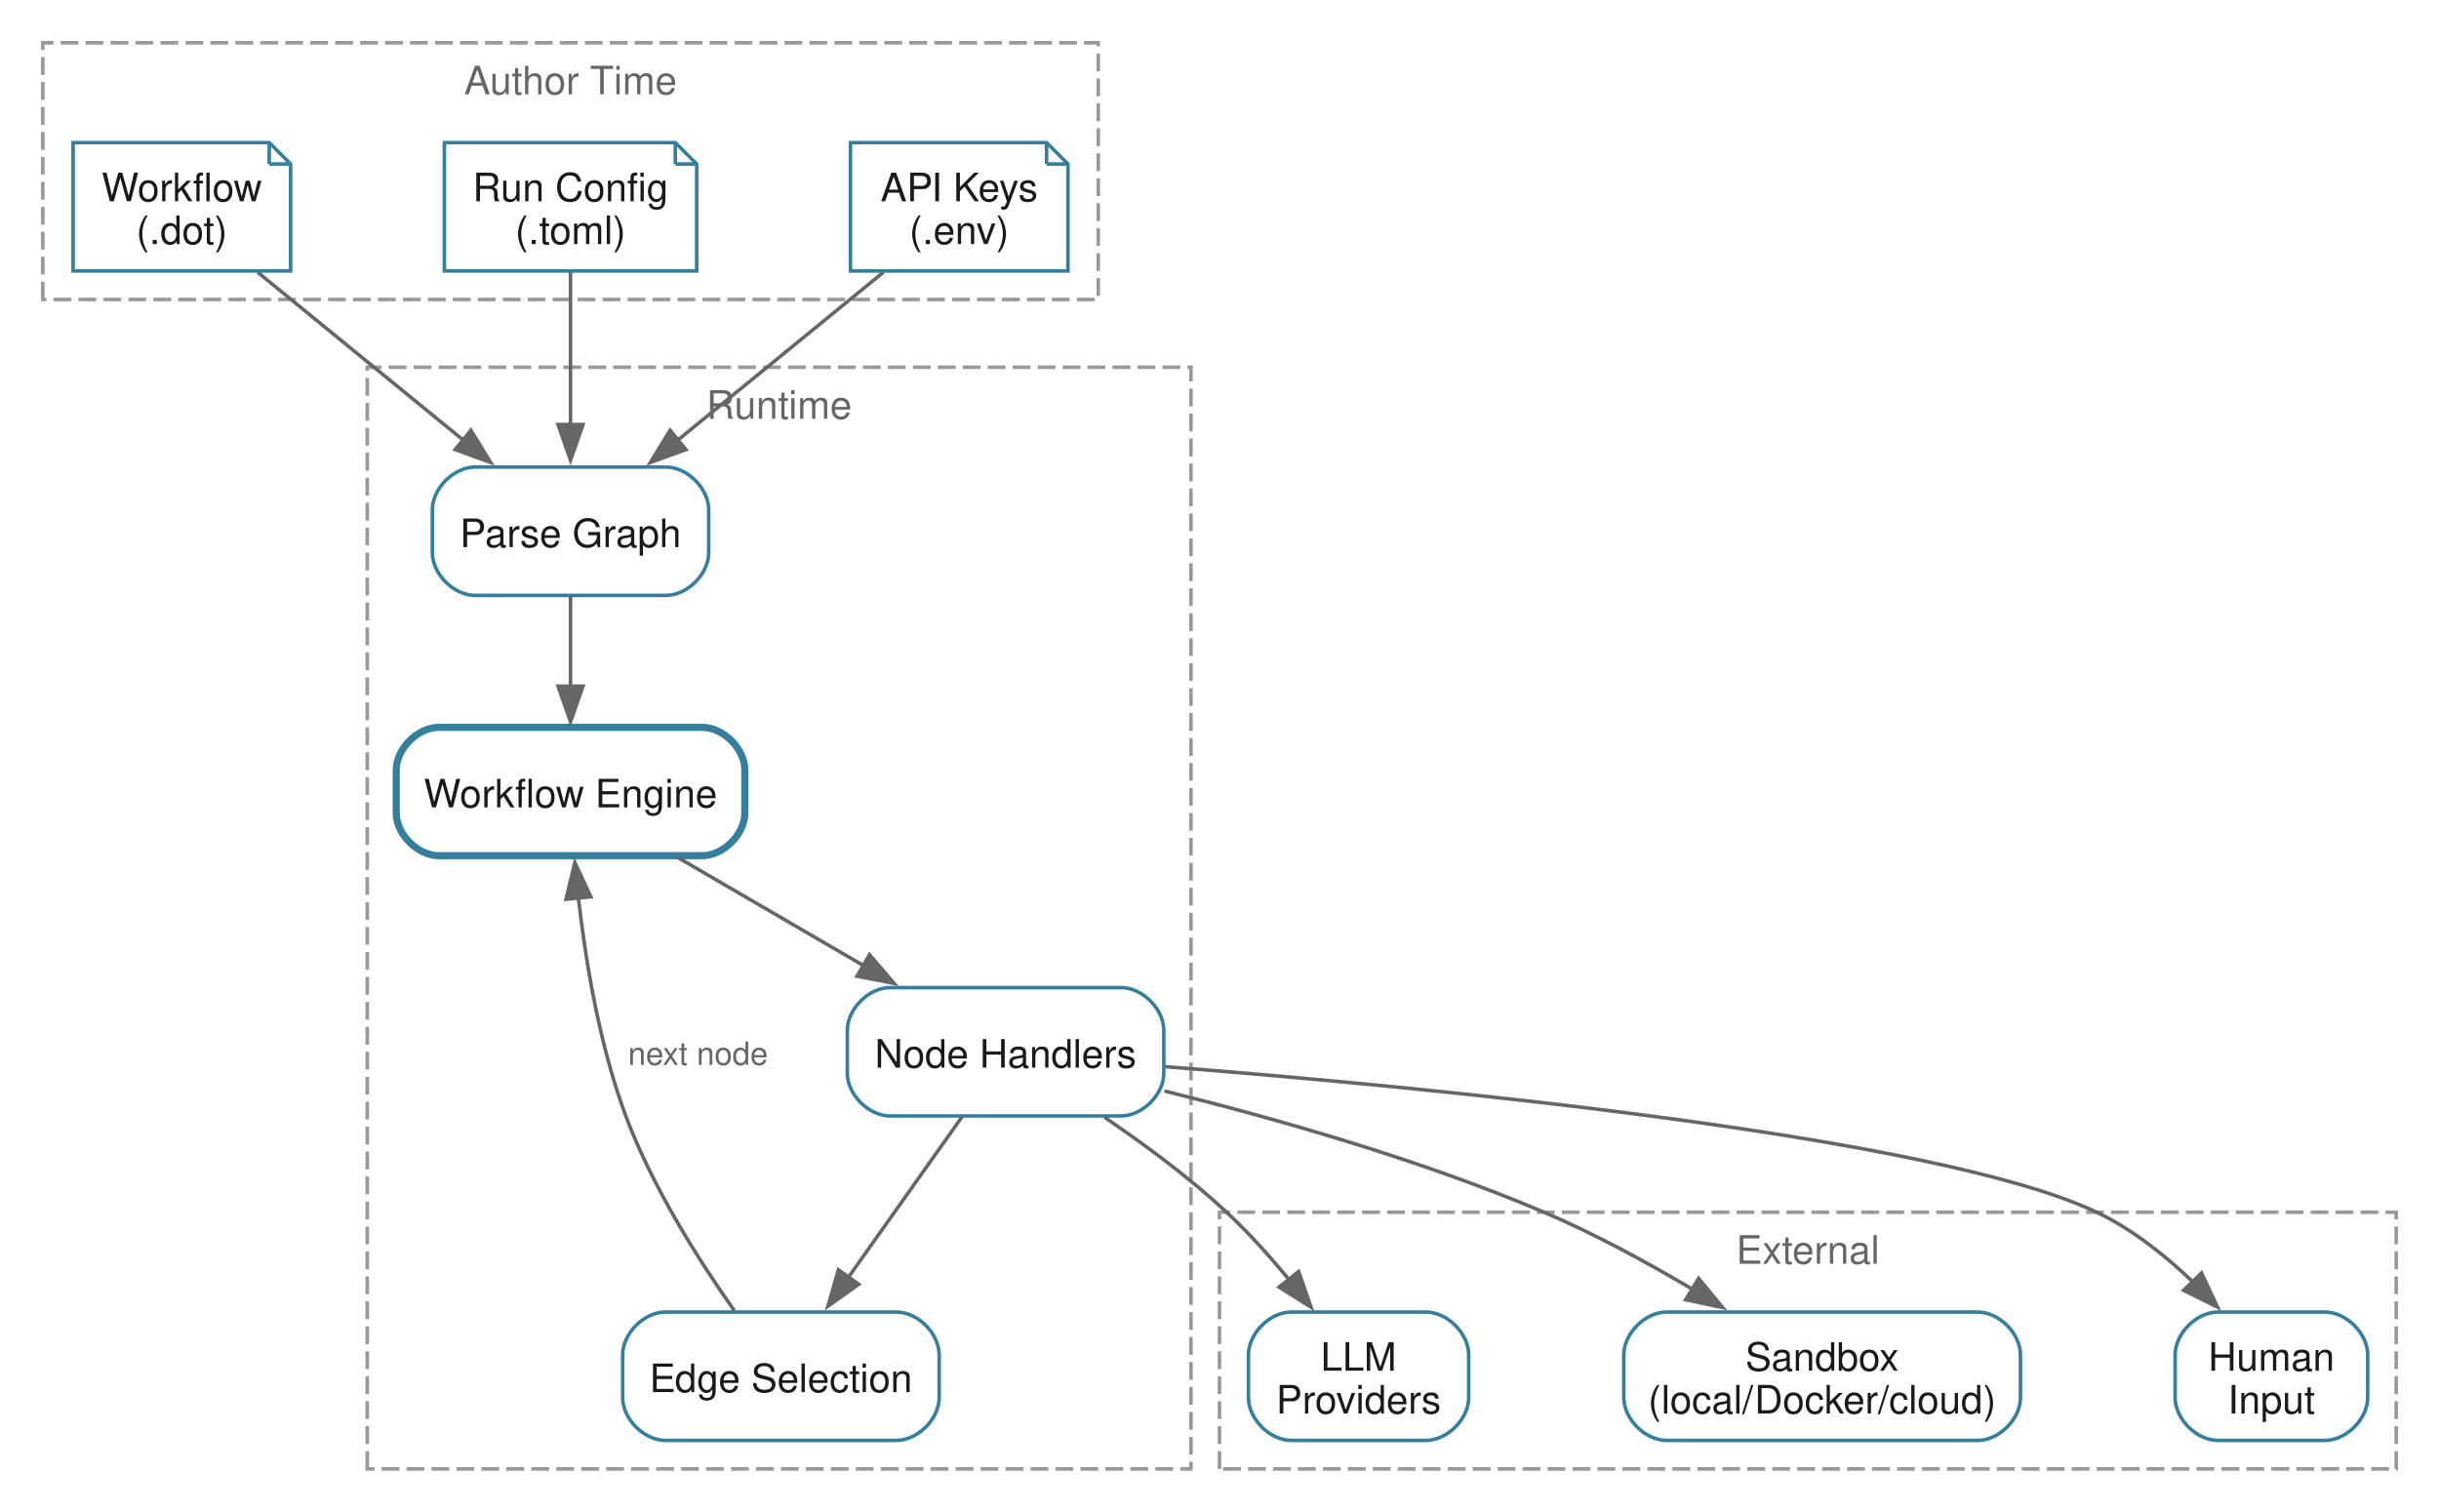
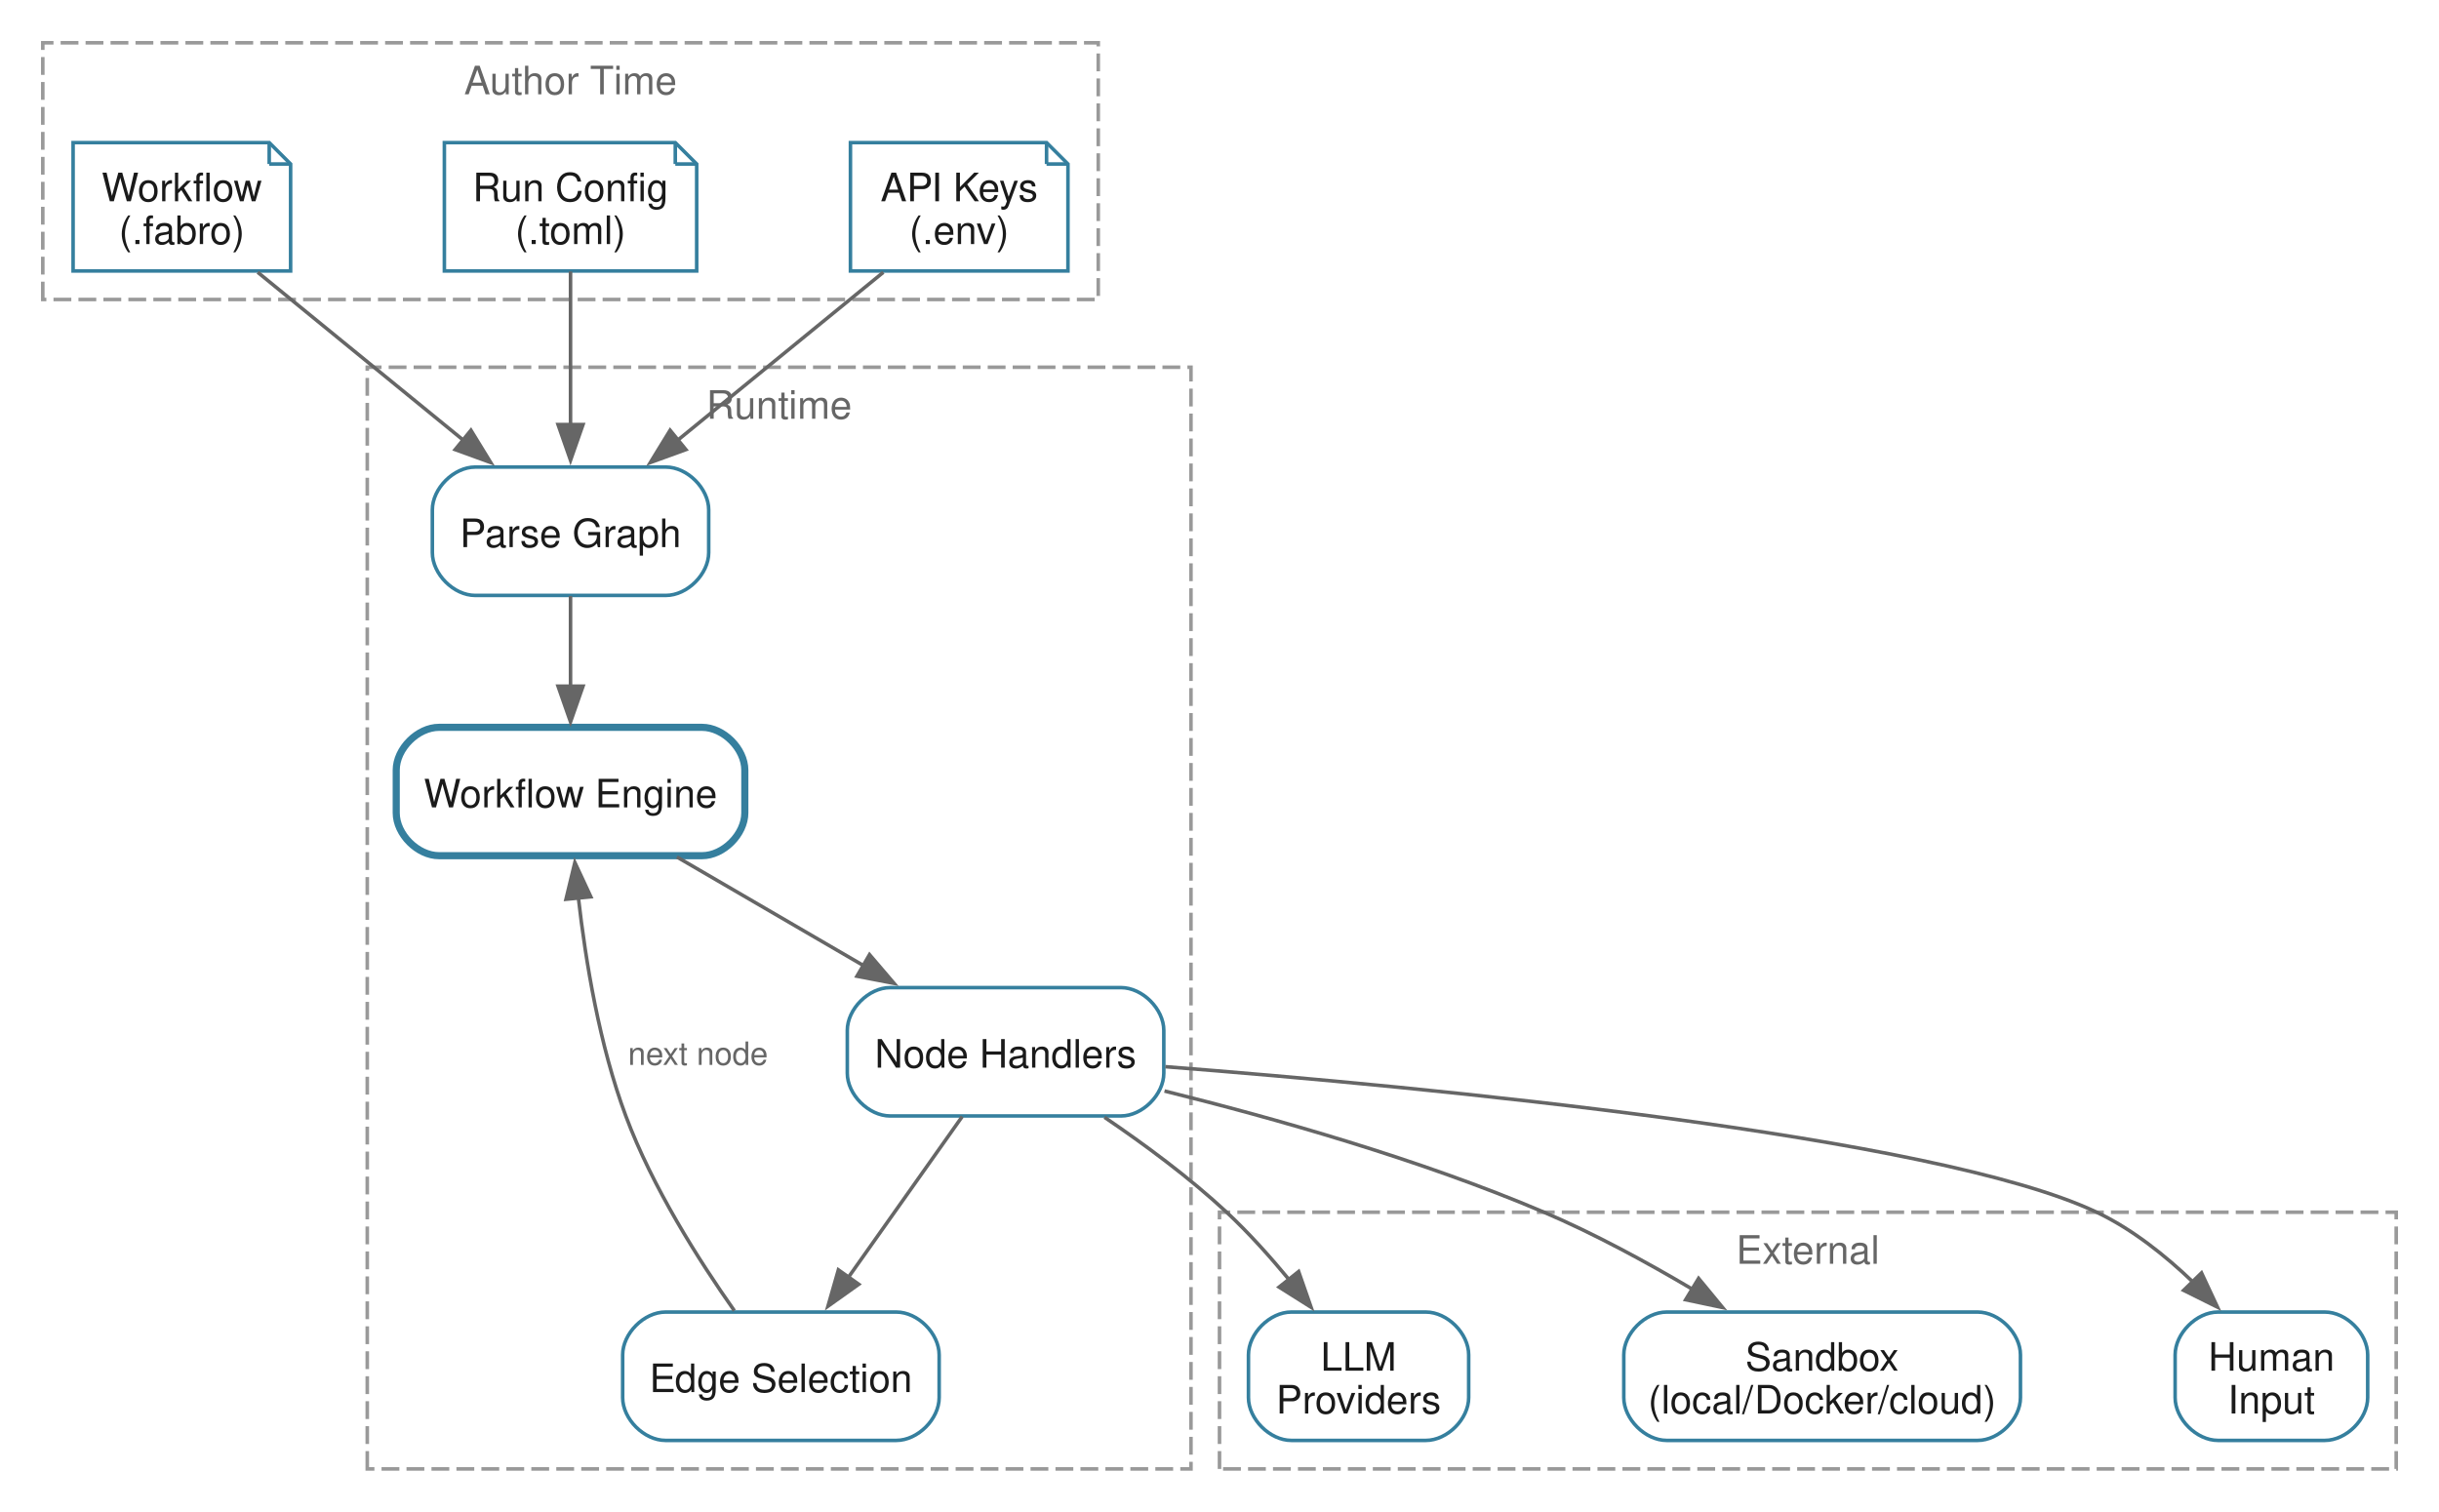
<svg xmlns="http://www.w3.org/2000/svg" width="684pt" height="424pt" viewBox="0.00 0.00 684.00 424.00">
  <style>
  @media (prefers-color-scheme: dark) {
    [fill="#1a1a1a"] { fill: #e5e5e5; }
    [fill="#666666"] { fill: #aaaaaa; }
    [stroke="#666666"] { stroke: #aaaaaa; }
    [stroke="#999999"] { stroke: #777777; }
  }
</style>
  <g id="graph0" class="graph" transform="scale(1 1) rotate(0) translate(4 420)">
    <g id="clust1" class="cluster">
      <polygon fill="none" stroke="#999999" stroke-dasharray="5,2" points="8,-336 8,-408 304,-408 304,-336 8,-336" />
      <text xml:space="preserve" text-anchor="middle" x="156" y="-393.55" font-family="Helvetica,sans-Serif" font-size="11.00" fill="#666666">Author Time</text>
    </g>
    <g id="clust2" class="cluster">
      <polygon fill="none" stroke="#999999" stroke-dasharray="5,2" points="99,-8 99,-317 330,-317 330,-8 99,-8" />
      <text xml:space="preserve" text-anchor="middle" x="214.5" y="-302.55" font-family="Helvetica,sans-Serif" font-size="11.00" fill="#666666">Runtime</text>
    </g>
    <g id="clust3" class="cluster">
      <polygon fill="none" stroke="#999999" stroke-dasharray="5,2" points="338,-8 338,-80 668,-80 668,-8 338,-8" />
      <text xml:space="preserve" text-anchor="middle" x="503" y="-65.55" font-family="Helvetica,sans-Serif" font-size="11.00" fill="#666666">External</text>
    </g>
    <g id="node1" class="node">
      <polygon fill="none" stroke="#357f9e" points="71.5,-380 16.5,-380 16.5,-344 77.5,-344 77.5,-374 71.5,-380" />
      <polyline fill="none" stroke="#357f9e" points="71.5,-380 71.5,-374" />
      <polyline fill="none" stroke="#357f9e" points="77.5,-374 71.5,-374" />
      <text xml:space="preserve" text-anchor="middle" x="47" y="-363.55" font-family="Helvetica,sans-Serif" font-size="11.00" fill="#1a1a1a">Workflow</text>
-       <text xml:space="preserve" text-anchor="middle" x="47" y="-351.55" font-family="Helvetica,sans-Serif" font-size="11.00" fill="#1a1a1a">(.dot)</text>
+       <text xml:space="preserve" text-anchor="middle" x="47" y="-351.55" font-family="Helvetica,sans-Serif" font-size="11.00" fill="#1a1a1a">(.fabro)</text>
    </g>
    <g id="node4" class="node">
      <path fill="none" stroke="#357f9e" d="M182.75,-289C182.75,-289 129.25,-289 129.25,-289 123.25,-289 117.25,-283 117.25,-277 117.25,-277 117.25,-265 117.25,-265 117.25,-259 123.25,-253 129.25,-253 129.25,-253 182.75,-253 182.75,-253 188.75,-253 194.75,-259 194.75,-265 194.75,-265 194.75,-277 194.75,-277 194.75,-283 188.75,-289 182.75,-289" />
      <text xml:space="preserve" text-anchor="middle" x="156" y="-266.55" font-family="Helvetica,sans-Serif" font-size="11.00" fill="#1a1a1a">Parse Graph</text>
    </g>
    <g id="edge1" class="edge">
      <path fill="none" stroke="#666666" d="M68.28,-343.63C84.71,-330.21 107.65,-311.48 125.95,-296.53" />
      <polygon fill="#666666" stroke="#666666" points="128.07,-299.32 133.61,-290.28 123.65,-293.9 128.07,-299.32" />
    </g>
    <g id="node2" class="node">
      <polygon fill="none" stroke="#357f9e" points="185.38,-380 120.62,-380 120.62,-344 191.38,-344 191.38,-374 185.38,-380" />
      <polyline fill="none" stroke="#357f9e" points="185.38,-380 185.38,-374" />
      <polyline fill="none" stroke="#357f9e" points="191.38,-374 185.38,-374" />
      <text xml:space="preserve" text-anchor="middle" x="156" y="-363.55" font-family="Helvetica,sans-Serif" font-size="11.00" fill="#1a1a1a">Run Config</text>
      <text xml:space="preserve" text-anchor="middle" x="156" y="-351.55" font-family="Helvetica,sans-Serif" font-size="11.00" fill="#1a1a1a">(.toml)</text>
    </g>
    <g id="edge2" class="edge">
      <path fill="none" stroke="#666666" d="M156,-343.84C156,-331.61 156,-314.87 156,-300.63" />
      <polygon fill="#666666" stroke="#666666" points="159.5,-300.92 156,-290.92 152.5,-300.92 159.5,-300.92" />
    </g>
    <g id="node3" class="node">
      <polygon fill="none" stroke="#357f9e" points="289.5,-380 234.5,-380 234.5,-344 295.5,-344 295.5,-374 289.5,-380" />
      <polyline fill="none" stroke="#357f9e" points="289.5,-380 289.5,-374" />
      <polyline fill="none" stroke="#357f9e" points="295.5,-374 289.5,-374" />
      <text xml:space="preserve" text-anchor="middle" x="265" y="-363.55" font-family="Helvetica,sans-Serif" font-size="11.00" fill="#1a1a1a">API Keys</text>
      <text xml:space="preserve" text-anchor="middle" x="265" y="-351.55" font-family="Helvetica,sans-Serif" font-size="11.00" fill="#1a1a1a">(.env)</text>
    </g>
    <g id="edge3" class="edge">
      <path fill="none" stroke="#666666" d="M243.72,-343.63C227.29,-330.21 204.35,-311.48 186.05,-296.53" />
      <polygon fill="#666666" stroke="#666666" points="188.35,-293.9 178.39,-290.28 183.93,-299.32 188.35,-293.9" />
    </g>
    <g id="node5" class="node">
      <path fill="none" stroke="#357f9e" stroke-width="2" d="M192.88,-216C192.88,-216 119.12,-216 119.12,-216 113.12,-216 107.12,-210 107.12,-204 107.12,-204 107.12,-192 107.12,-192 107.12,-186 113.12,-180 119.12,-180 119.12,-180 192.88,-180 192.88,-180 198.88,-180 204.88,-186 204.88,-192 204.88,-192 204.88,-204 204.88,-204 204.88,-210 198.88,-216 192.88,-216" />
      <text xml:space="preserve" text-anchor="middle" x="156" y="-193.55" font-family="Helvetica,sans-Serif" font-size="11.00" fill="#1a1a1a">Workflow Engine</text>
    </g>
    <g id="edge4" class="edge">
      <path fill="none" stroke="#666666" d="M156,-252.81C156,-245.23 156,-236.1 156,-227.54" />
      <polygon fill="#666666" stroke="#666666" points="159.5,-227.54 156,-217.54 152.5,-227.54 159.5,-227.54" />
    </g>
    <g id="node6" class="node">
      <path fill="none" stroke="#357f9e" d="M310.38,-143C310.38,-143 245.62,-143 245.62,-143 239.62,-143 233.62,-137 233.62,-131 233.62,-131 233.62,-119 233.62,-119 233.62,-113 239.62,-107 245.62,-107 245.62,-107 310.38,-107 310.38,-107 316.38,-107 322.38,-113 322.38,-119 322.38,-119 322.38,-131 322.38,-131 322.38,-137 316.38,-143 310.38,-143" />
      <text xml:space="preserve" text-anchor="middle" x="278" y="-120.55" font-family="Helvetica,sans-Serif" font-size="11.00" fill="#1a1a1a">Node Handlers</text>
    </g>
    <g id="edge5" class="edge">
      <path fill="none" stroke="#666666" d="M185.84,-179.63C201.65,-170.43 221.27,-159.02 238.33,-149.08" />
      <polygon fill="#666666" stroke="#666666" points="239.85,-152.25 246.73,-144.2 236.33,-146.2 239.85,-152.25" />
    </g>
    <g id="node7" class="node">
      <path fill="none" stroke="#357f9e" d="M247.38,-52C247.38,-52 182.62,-52 182.62,-52 176.62,-52 170.62,-46 170.62,-40 170.62,-40 170.62,-28 170.62,-28 170.62,-22 176.62,-16 182.62,-16 182.62,-16 247.38,-16 247.38,-16 253.38,-16 259.38,-22 259.38,-28 259.38,-28 259.38,-40 259.38,-40 259.38,-46 253.38,-52 247.38,-52" />
      <text xml:space="preserve" text-anchor="middle" x="215" y="-29.55" font-family="Helvetica,sans-Serif" font-size="11.00" fill="#1a1a1a">Edge Selection</text>
    </g>
    <g id="edge6" class="edge">
      <path fill="none" stroke="#666666" d="M265.85,-106.84C256.76,-93.99 244.16,-76.19 233.77,-61.52" />
      <polygon fill="#666666" stroke="#666666" points="236.83,-59.79 228.2,-53.65 231.12,-63.83 236.83,-59.79" />
    </g>
    <g id="node8" class="node">
      <path fill="none" stroke="#357f9e" d="M395.88,-52C395.88,-52 358.12,-52 358.12,-52 352.12,-52 346.12,-46 346.12,-40 346.12,-40 346.12,-28 346.12,-28 346.12,-22 352.12,-16 358.12,-16 358.12,-16 395.88,-16 395.88,-16 401.88,-16 407.88,-22 407.88,-28 407.88,-28 407.88,-40 407.88,-40 407.88,-46 401.88,-52 395.88,-52" />
      <text xml:space="preserve" text-anchor="middle" x="377" y="-35.55" font-family="Helvetica,sans-Serif" font-size="11.00" fill="#1a1a1a">LLM</text>
      <text xml:space="preserve" text-anchor="middle" x="377" y="-23.55" font-family="Helvetica,sans-Serif" font-size="11.00" fill="#1a1a1a">Providers</text>
    </g>
    <g id="edge8" class="edge">
      <path fill="none" stroke="#666666" d="M305.75,-106.63C316.9,-99.07 329.57,-89.72 340,-80 346.21,-74.22 352.32,-67.39 357.73,-60.83" />
      <polygon fill="#666666" stroke="#666666" points="360.19,-63.36 363.68,-53.35 354.72,-59 360.19,-63.36" />
    </g>
    <g id="node9" class="node">
      <path fill="none" stroke="#357f9e" d="M550.62,-52C550.62,-52 463.38,-52 463.38,-52 457.38,-52 451.38,-46 451.38,-40 451.38,-40 451.38,-28 451.38,-28 451.38,-22 457.38,-16 463.38,-16 463.38,-16 550.62,-16 550.62,-16 556.62,-16 562.62,-22 562.62,-28 562.62,-28 562.62,-40 562.62,-40 562.62,-46 556.62,-52 550.62,-52" />
      <text xml:space="preserve" text-anchor="middle" x="507" y="-35.55" font-family="Helvetica,sans-Serif" font-size="11.00" fill="#1a1a1a">Sandbox</text>
      <text xml:space="preserve" text-anchor="middle" x="507" y="-23.55" font-family="Helvetica,sans-Serif" font-size="11.00" fill="#1a1a1a">(local/Docker/cloud)</text>
    </g>
    <g id="edge9" class="edge">
      <path fill="none" stroke="#666666" d="M322.58,-114C353.17,-106.42 394.34,-94.79 429,-80 443.07,-74 457.78,-66.01 470.58,-58.43" />
      <polygon fill="#666666" stroke="#666666" points="472.36,-61.44 479.1,-53.27 468.73,-55.46 472.36,-61.44" />
    </g>
    <g id="node10" class="node">
      <path fill="none" stroke="#357f9e" d="M648,-52C648,-52 618,-52 618,-52 612,-52 606,-46 606,-40 606,-40 606,-28 606,-28 606,-22 612,-16 618,-16 618,-16 648,-16 648,-16 654,-16 660,-22 660,-28 660,-28 660,-40 660,-40 660,-46 654,-52 648,-52" />
      <text xml:space="preserve" text-anchor="middle" x="633" y="-35.55" font-family="Helvetica,sans-Serif" font-size="11.00" fill="#1a1a1a">Human</text>
      <text xml:space="preserve" text-anchor="middle" x="633" y="-23.55" font-family="Helvetica,sans-Serif" font-size="11.00" fill="#1a1a1a">Input</text>
    </g>
    <g id="edge10" class="edge">
      <path fill="none" stroke="#666666" d="M322.82,-120.82C396.28,-115.07 538.66,-101.5 584,-80 593.96,-75.27 603.31,-67.82 611.11,-60.32" />
      <polygon fill="#666666" stroke="#666666" points="613.4,-62.98 617.88,-53.38 608.39,-58.1 613.4,-62.98" />
    </g>
    <g id="edge7" class="edge">
      <path fill="none" stroke="#666666" d="M201.94,-52.39C192.05,-66.41 178.95,-87.02 171.5,-107 164.13,-126.77 160.23,-150.3 158.19,-168.35" />
      <polygon fill="#666666" stroke="#666666" points="154.73,-167.78 157.22,-178.08 161.69,-168.47 154.73,-167.78" />
      <text xml:space="preserve" text-anchor="middle" x="191.75" y="-121.33" font-family="Helvetica,sans-Serif" font-size="9.00" fill="#666666">next node</text>
    </g>
  </g>
</svg>
